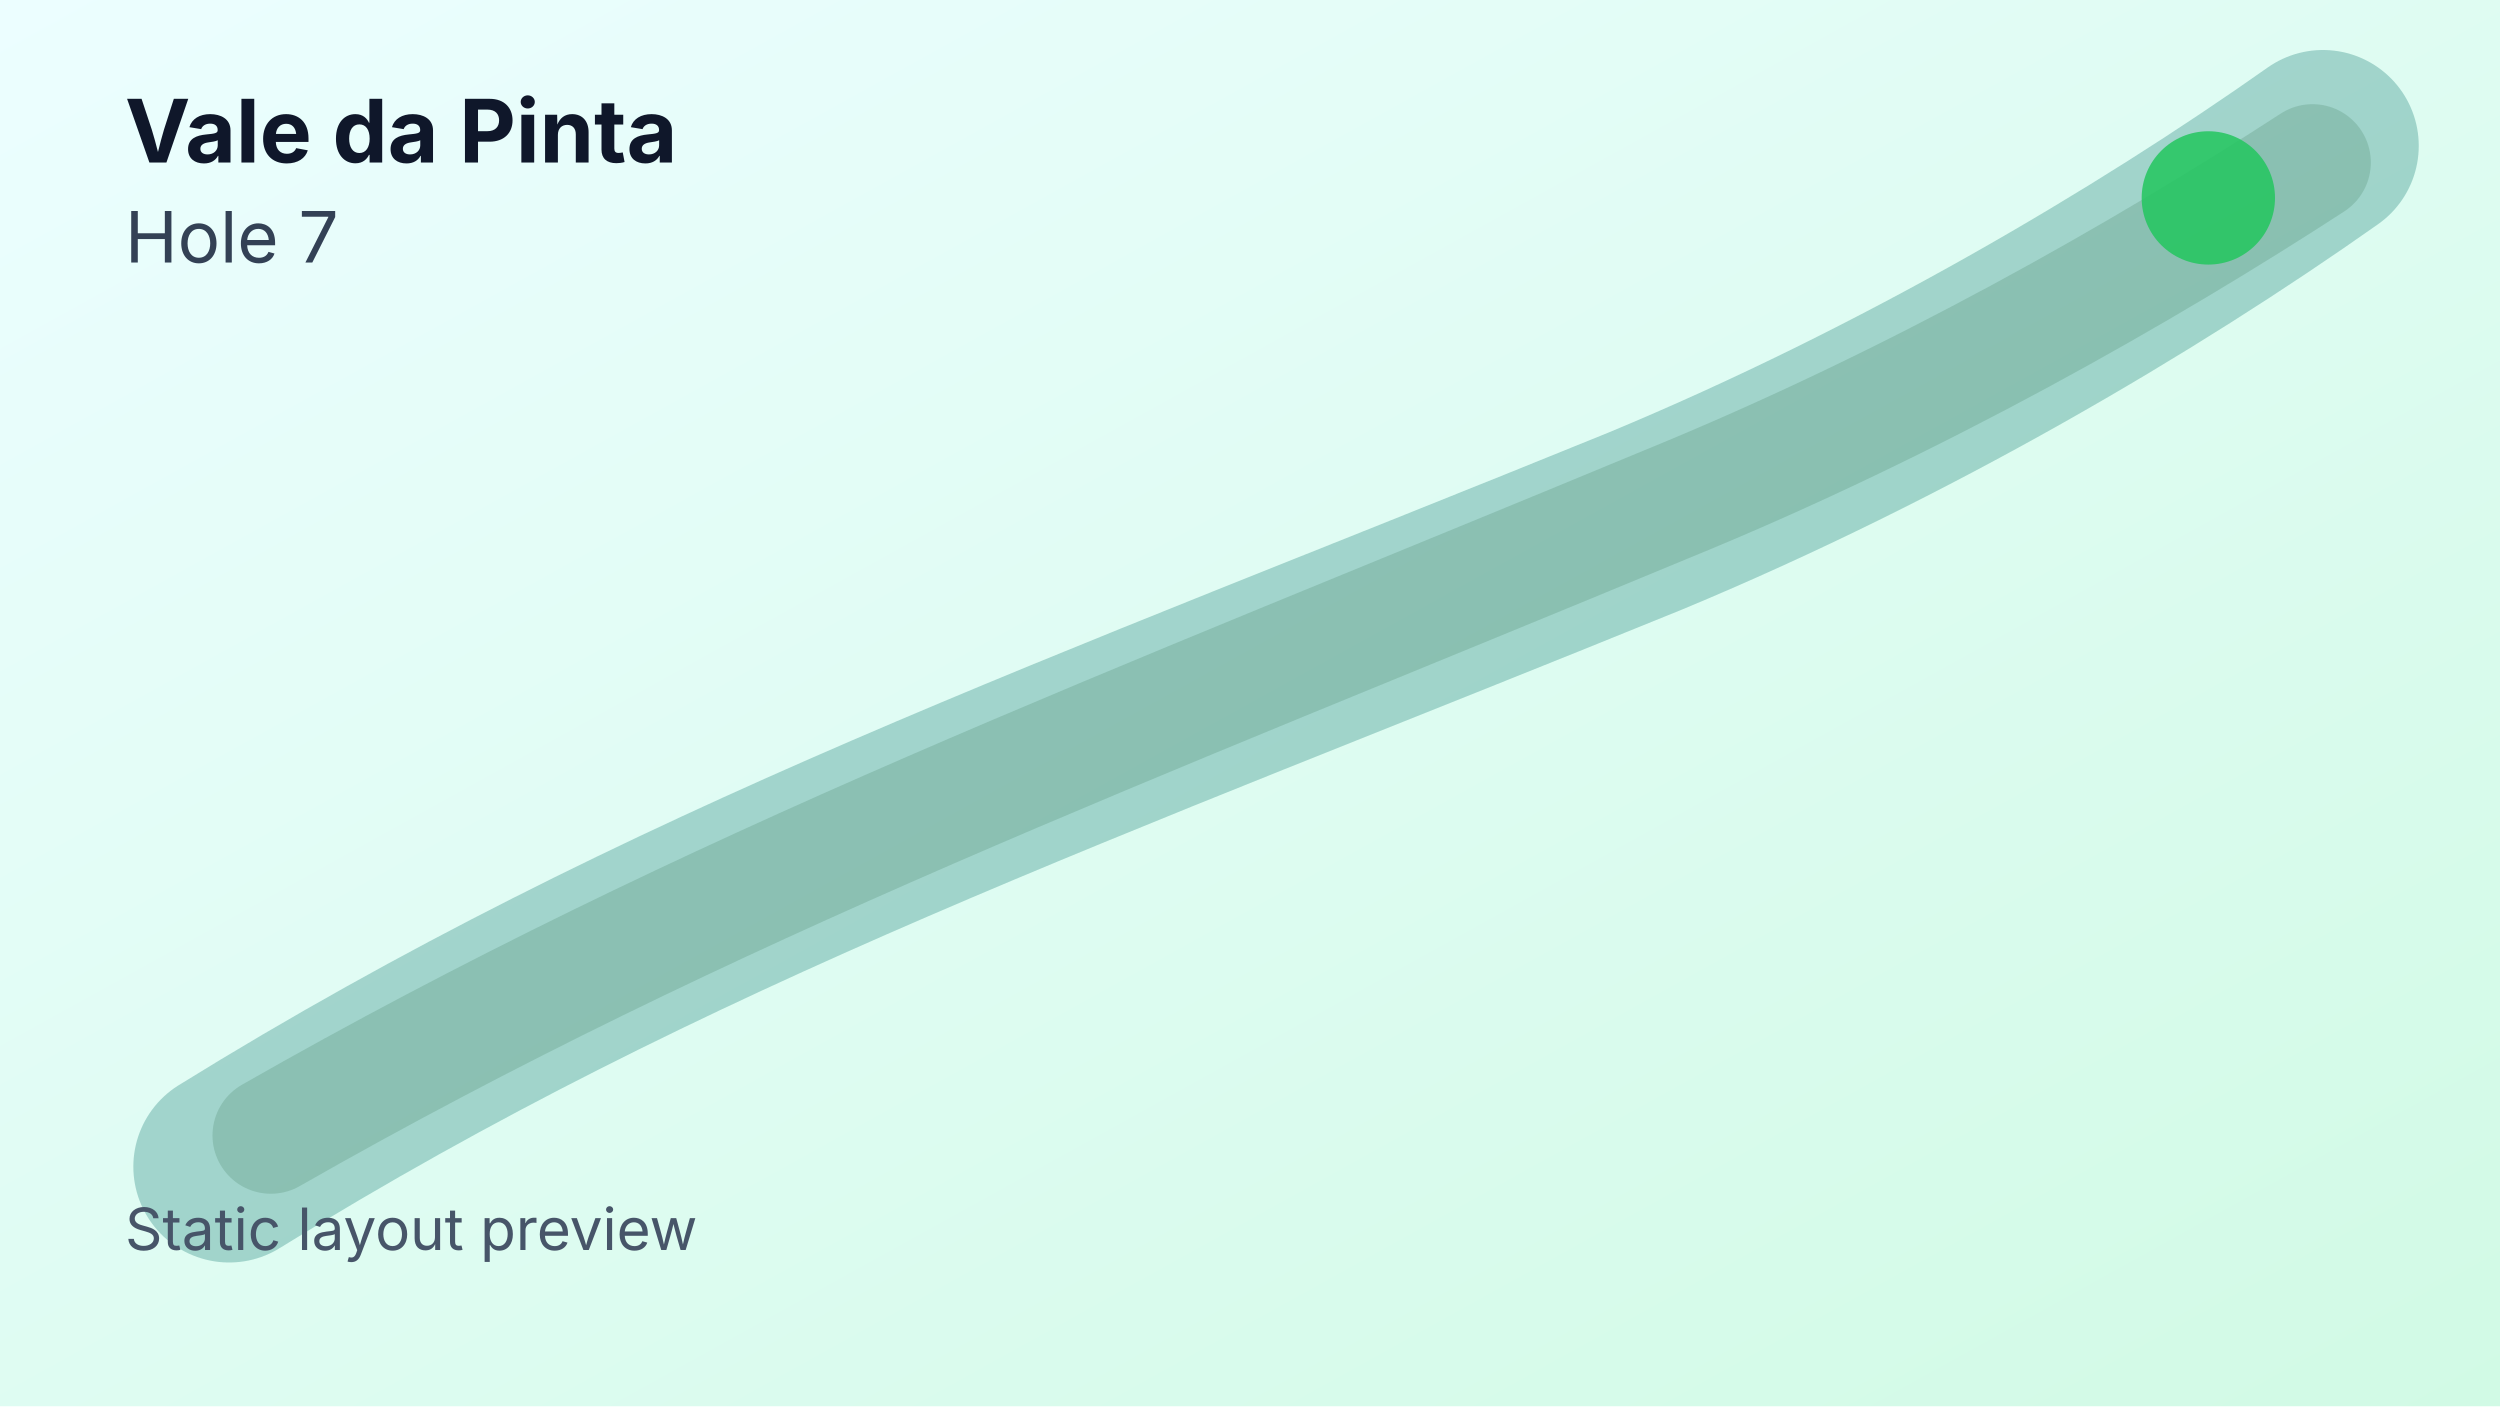
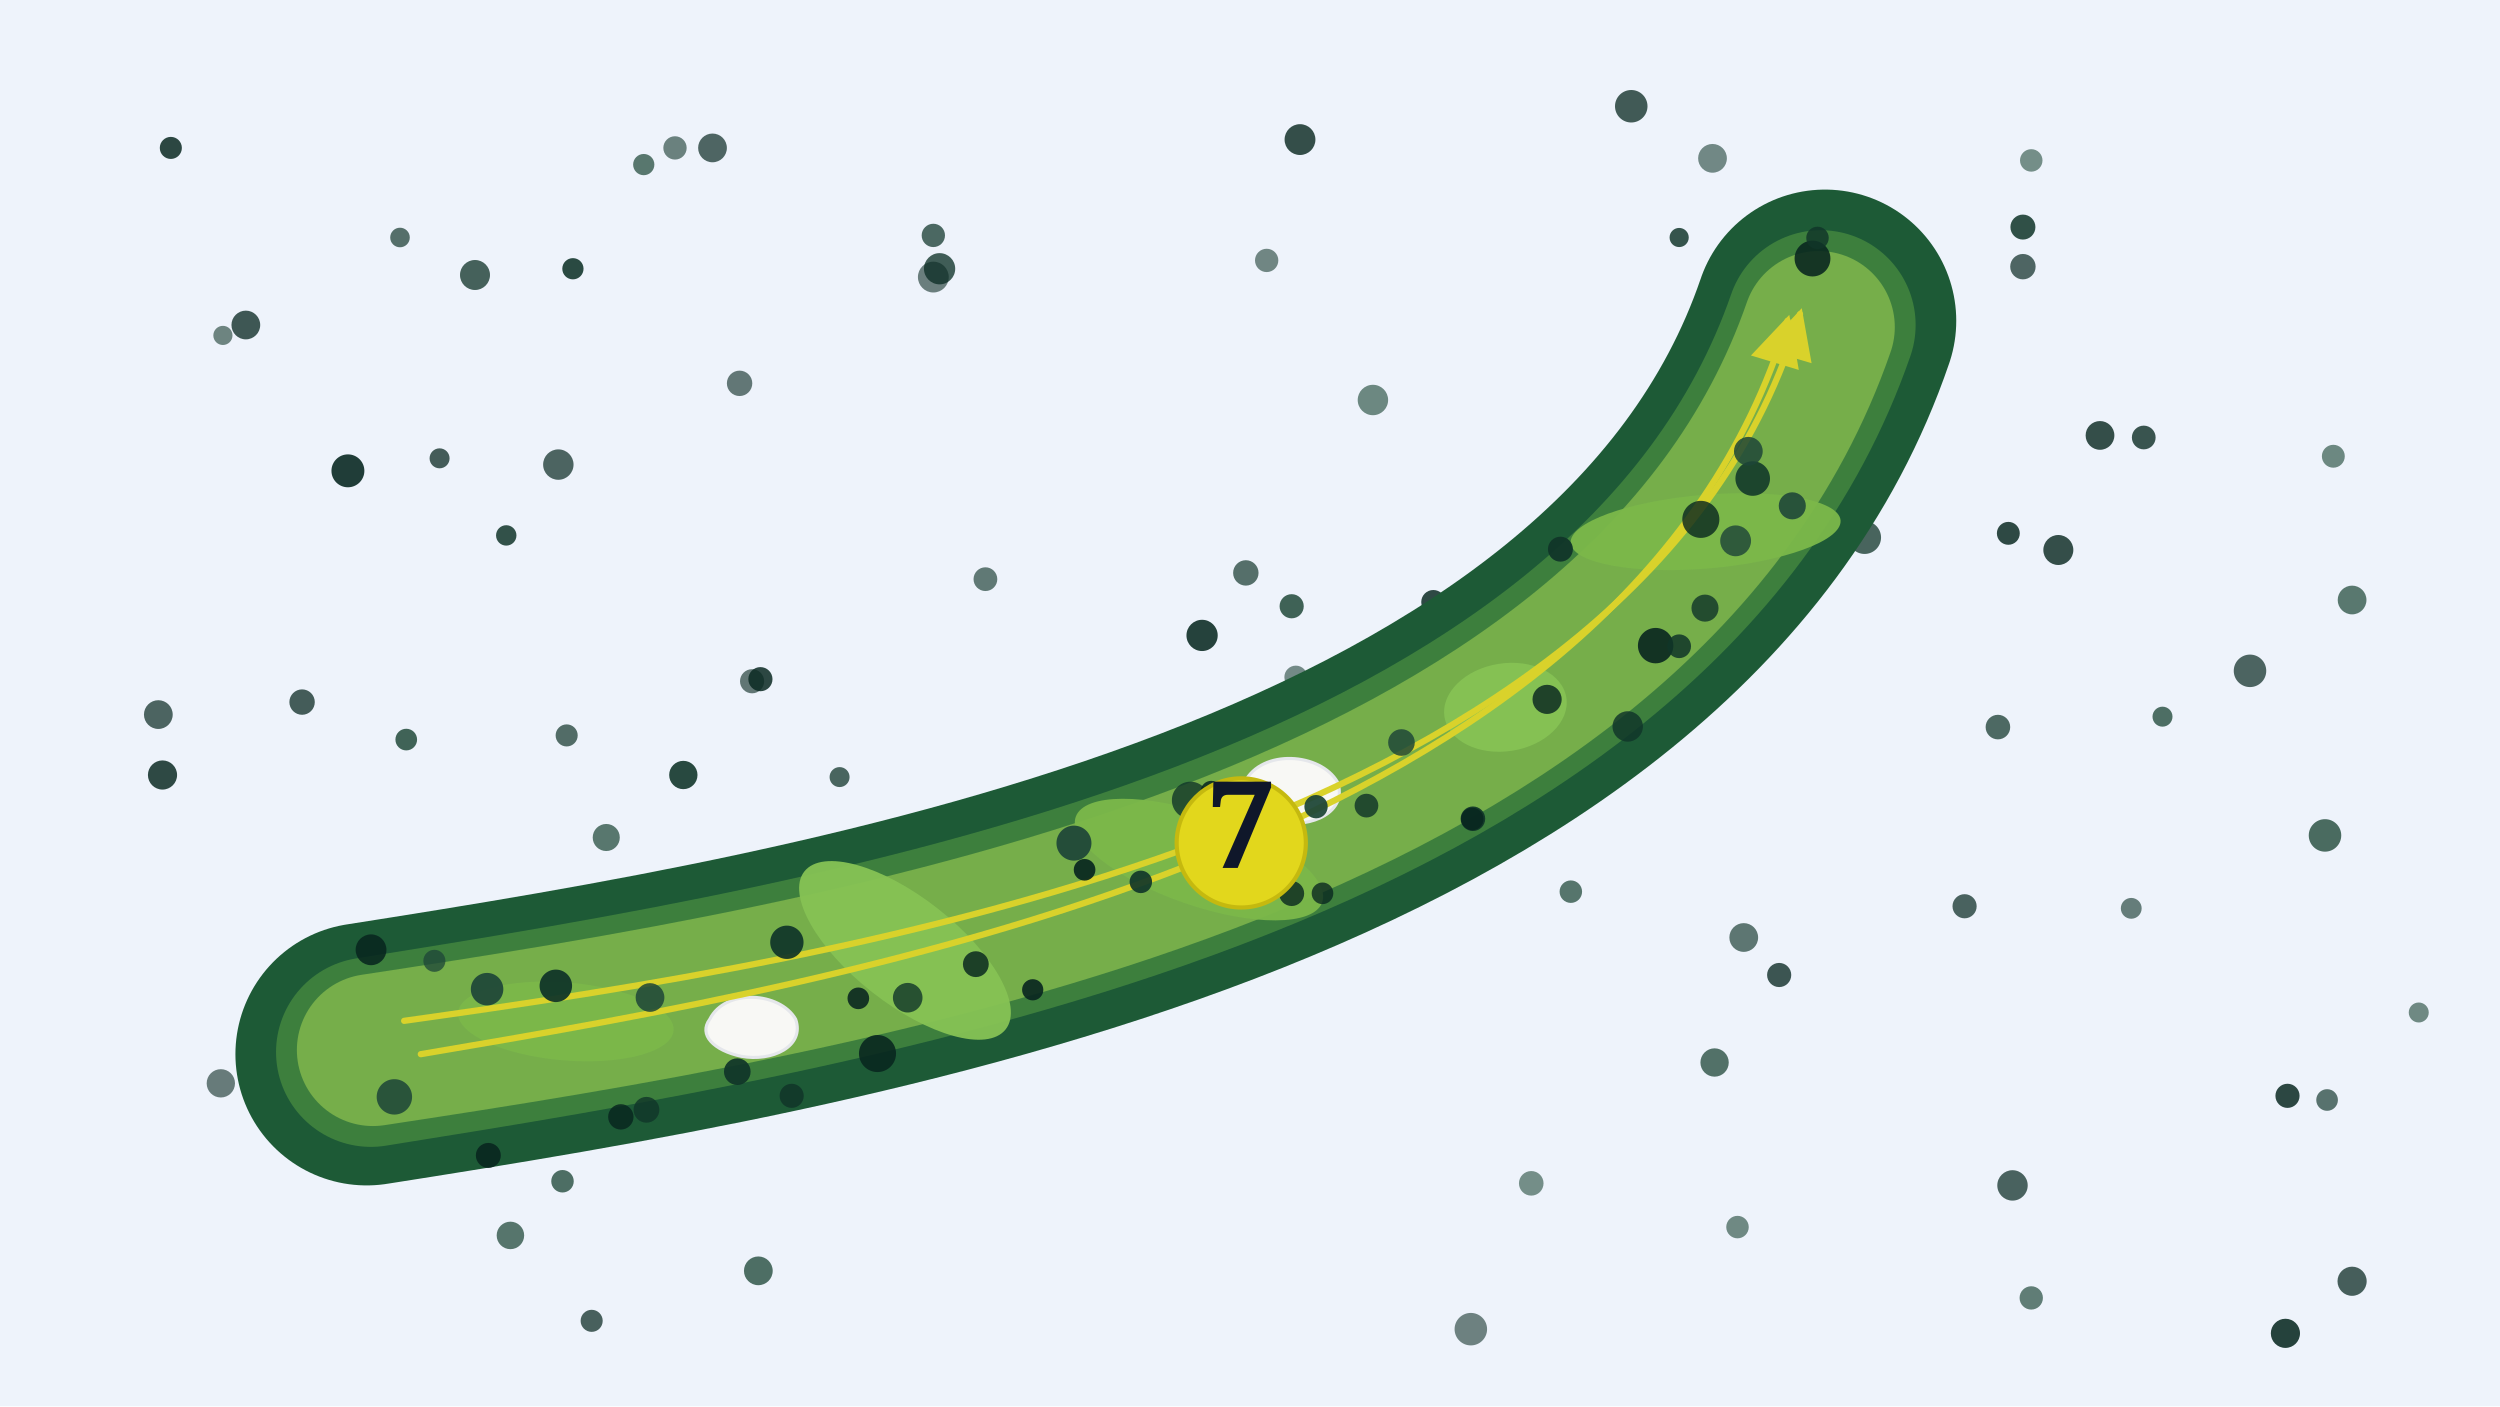
<svg xmlns="http://www.w3.org/2000/svg" viewBox="0 0 1200 675" role="img" aria-label="Vale da Pinta Hole 7">
  <defs>
-     <linearGradient id="bg" x1="0" y1="0" x2="1" y2="1">
-       <stop offset="0%" stop-color="#ecfeff" />
-       <stop offset="100%" stop-color="#d1fae5" />
-     </linearGradient>
+     <marker id="arrow" markerWidth="8" markerHeight="8" refX="7" refY="4" orient="auto">
+       <path d="M0,0 L8,4 L0,8 z" fill="#d9d22b" />
+     </marker>
  </defs>
-   <rect width="1200" height="675" fill="url(#bg)" />
-   <path d="M110 560 C320 430, 520 360, 790 250 C915 198, 1030 130, 1115 70" fill="none" stroke="#0f766e" stroke-opacity="0.30" stroke-width="92" stroke-linecap="round" />
-   <path d="M130 545 C340 425, 540 350, 800 242 C920 193, 1030 130, 1110 78" fill="none" stroke="#14532d" stroke-opacity="0.16" stroke-width="56" stroke-linecap="round" />
-   <circle cx="1060" cy="95" r="32" fill="#22c55e" fill-opacity="0.85" />
-   <text x="60" y="78" fill="#0f172a" font-family="Inter, Arial, sans-serif" font-size="42" font-weight="700">Vale da Pinta</text>
-   <text x="60" y="126" fill="#334155" font-family="Inter, Arial, sans-serif" font-size="34">Hole 7</text>
-   <text x="60" y="600" fill="#475569" font-family="Inter, Arial, sans-serif" font-size="28">Static layout preview</text>
+   <rect width="1200" height="675" fill="#eef3fb" />
+   <circle cx="291.0" cy="402.0" r="6.5" fill="#21493a" fill-opacity="0.73" />
+   <circle cx="822.0" cy="175.0" r="6.3" fill="#0b2a23" fill-opacity="0.88" />
+   <circle cx="620.0" cy="291.0" r="5.8" fill="#21493a" fill-opacity="0.85" />
+   <circle cx="268.0" cy="223.0" r="7.3" fill="#0b2a23" fill-opacity="0.71" />
+   <circle cx="473.0" cy="278.0" r="5.7" fill="#103429" fill-opacity="0.64" />
+   <circle cx="397.0" cy="517.0" r="7.2" fill="#0b2a23" fill-opacity="0.68" />
+   <circle cx="1161.0" cy="486.0" r="4.8" fill="#21493a" fill-opacity="0.62" />
+   <circle cx="659.0" cy="192.0" r="7.3" fill="#21493a" fill-opacity="0.63" />
+   <circle cx="834.0" cy="589.0" r="5.4" fill="#21493a" fill-opacity="0.62" />
+   <circle cx="394.0" cy="464.0" r="6.5" fill="#103429" fill-opacity="0.83" />
+   <circle cx="688.0" cy="289.0" r="5.8" fill="#0b2a23" fill-opacity="0.84" />
+   <circle cx="107.0" cy="161.0" r="4.6" fill="#103429" fill-opacity="0.58" />
+   <circle cx="1120.0" cy="219.0" r="5.5" fill="#21493a" fill-opacity="0.63" />
+   <circle cx="82.0" cy="71.0" r="5.3" fill="#0b2a23" fill-opacity="0.85" />
+   <circle cx="966.0" cy="569.0" r="7.3" fill="#0b2a23" fill-opacity="0.72" />
+   <circle cx="192.0" cy="114.0" r="4.7" fill="#103429" fill-opacity="0.69" />
+   <circle cx="78.0" cy="372.0" r="7.0" fill="#0b2a23" fill-opacity="0.84" />
+   <circle cx="1038.0" cy="344.0" r="4.8" fill="#21493a" fill-opacity="0.78" />
+   <circle cx="1116.0" cy="401.0" r="7.8" fill="#21493a" fill-opacity="0.80" />
+   <circle cx="688.0" cy="413.0" r="6.2" fill="#103429" fill-opacity="0.87" />
+   <circle cx="195.0" cy="355.0" r="5.2" fill="#21493a" fill-opacity="0.84" />
+   <circle cx="158.0" cy="473.0" r="6.8" fill="#0b2a23" fill-opacity="0.76" />
+   <circle cx="959.0" cy="349.0" r="5.9" fill="#103429" fill-opacity="0.72" />
+   <circle cx="943.0" cy="435.0" r="5.8" fill="#0b2a23" fill-opacity="0.72" />
+   <circle cx="451.0" cy="129.0" r="7.5" fill="#103429" fill-opacity="0.78" />
+   <circle cx="361.0" cy="327.0" r="5.8" fill="#0b2a23" fill-opacity="0.62" />
+   <circle cx="577.0" cy="305.0" r="7.5" fill="#0b2a23" fill-opacity="0.88" />
+   <circle cx="1097.0" cy="640.0" r="7.0" fill="#0b2a23" fill-opacity="0.88" />
+   <circle cx="270.0" cy="567.0" r="5.4" fill="#21493a" fill-opacity="0.78" />
+   <circle cx="624.0" cy="67.0" r="7.4" fill="#0b2a23" fill-opacity="0.82" />
+   <circle cx="783.0" cy="51.0" r="7.8" fill="#0b2a23" fill-opacity="0.76" />
+   <circle cx="695.0" cy="322.0" r="4.9" fill="#103429" fill-opacity="0.72" />
+   <circle cx="245.0" cy="593.0" r="6.6" fill="#21493a" fill-opacity="0.74" />
+   <circle cx="630.0" cy="376.0" r="6.8" fill="#21493a" fill-opacity="0.55" />
+   <circle cx="1008.0" cy="209.0" r="6.9" fill="#0b2a23" fill-opacity="0.82" />
+   <circle cx="149.0" cy="524.0" r="5.5" fill="#21493a" fill-opacity="0.68" />
+   <circle cx="735.0" cy="568.0" r="5.9" fill="#21493a" fill-opacity="0.59" />
+   <circle cx="964.0" cy="256.0" r="5.5" fill="#0b2a23" fill-opacity="0.84" />
+   <circle cx="971.0" cy="109.0" r="6.0" fill="#103429" fill-opacity="0.85" />
+   <circle cx="1129.0" cy="615.0" r="7.0" fill="#0b2a23" fill-opacity="0.74" />
+   <circle cx="328.0" cy="372.0" r="6.8" fill="#103429" fill-opacity="0.89" />
+   <circle cx="272.0" cy="353.0" r="5.3" fill="#103429" fill-opacity="0.70" />
+   <circle cx="783.0" cy="319.0" r="7.1" fill="#0b2a23" fill-opacity="0.60" />
+   <circle cx="309.0" cy="79.0" r="5.1" fill="#21493a" fill-opacity="0.73" />
+   <circle cx="608.0" cy="125.0" r="5.6" fill="#103429" fill-opacity="0.57" />
+   <circle cx="971.0" cy="128.0" r="6.1" fill="#0b2a23" fill-opacity="0.70" />
+   <circle cx="822.0" cy="76.0" r="6.9" fill="#103429" fill-opacity="0.56" />
+   <circle cx="854.0" cy="468.0" r="5.8" fill="#0b2a23" fill-opacity="0.78" />
+   <circle cx="448.0" cy="133.0" r="7.4" fill="#0b2a23" fill-opacity="0.58" />
+   <circle cx="729.0" cy="344.0" r="6.9" fill="#103429" fill-opacity="0.77" />
+   <circle cx="913.0" cy="172.0" r="7.6" fill="#103429" fill-opacity="0.65" />
+   <circle cx="355.0" cy="184.0" r="6.1" fill="#0b2a23" fill-opacity="0.61" />
+   <circle cx="324.0" cy="71.0" r="5.6" fill="#103429" fill-opacity="0.59" />
+   <circle cx="806.0" cy="114.0" r="4.6" fill="#103429" fill-opacity="0.83" />
+   <circle cx="975.0" cy="77.0" r="5.4" fill="#21493a" fill-opacity="0.59" />
+   <circle cx="823.0" cy="510.0" r="6.8" fill="#21493a" fill-opacity="0.76" />
+   <circle cx="837.0" cy="450.0" r="6.9" fill="#103429" fill-opacity="0.65" />
+   <circle cx="284.0" cy="634.0" r="5.3" fill="#0b2a23" fill-opacity="0.73" />
+   <circle cx="243.0" cy="257.0" r="4.9" fill="#103429" fill-opacity="0.84" />
+   <circle cx="1029.0" cy="210.0" r="5.7" fill="#0b2a23" fill-opacity="0.79" />
+   <circle cx="167.0" cy="226.0" r="7.9" fill="#0b2a23" fill-opacity="0.90" />
+   <circle cx="275.0" cy="129.0" r="5.1" fill="#103429" fill-opacity="0.88" />
+   <circle cx="1023.0" cy="436.0" r="5.0" fill="#103429" fill-opacity="0.61" />
+   <circle cx="448.0" cy="113.0" r="5.6" fill="#103429" fill-opacity="0.73" />
+   <circle cx="531.0" cy="373.0" r="5.9" fill="#0b2a23" fill-opacity="0.88" />
+   <circle cx="754.0" cy="428.0" r="5.4" fill="#21493a" fill-opacity="0.74" />
+   <circle cx="706.0" cy="638.0" r="7.8" fill="#0b2a23" fill-opacity="0.57" />
+   <circle cx="344.0" cy="473.0" r="4.5" fill="#103429" fill-opacity="0.83" />
+   <circle cx="1098.0" cy="526.0" r="5.8" fill="#0b2a23" fill-opacity="0.85" />
+   <circle cx="118.0" cy="156.0" r="6.9" fill="#0b2a23" fill-opacity="0.77" />
+   <circle cx="598.0" cy="275.0" r="6.1" fill="#103429" fill-opacity="0.69" />
+   <circle cx="858.0" cy="213.0" r="5.1" fill="#103429" fill-opacity="0.70" />
+   <circle cx="1080.0" cy="322.0" r="7.8" fill="#0b2a23" fill-opacity="0.71" />
+   <circle cx="1117.0" cy="528.0" r="5.2" fill="#103429" fill-opacity="0.67" />
+   <circle cx="211.0" cy="220.0" r="4.8" fill="#0b2a23" fill-opacity="0.75" />
+   <circle cx="988.0" cy="264.0" r="7.2" fill="#0b2a23" fill-opacity="0.82" />
+   <circle cx="76.0" cy="343.0" r="6.9" fill="#0b2a23" fill-opacity="0.71" />
+   <circle cx="586.0" cy="454.0" r="5.8" fill="#0b2a23" fill-opacity="0.71" />
+   <circle cx="403.0" cy="373.0" r="4.8" fill="#103429" fill-opacity="0.74" />
+   <circle cx="627.0" cy="338.0" r="6.3" fill="#103429" fill-opacity="0.79" />
+   <circle cx="106.0" cy="520.0" r="6.8" fill="#0b2a23" fill-opacity="0.59" />
+   <circle cx="1129.0" cy="288.0" r="6.9" fill="#21493a" fill-opacity="0.72" />
+   <circle cx="145.0" cy="337.0" r="6.1" fill="#0b2a23" fill-opacity="0.75" />
+   <circle cx="342.0" cy="71.0" r="6.9" fill="#0b2a23" fill-opacity="0.70" />
+   <circle cx="622.0" cy="325.0" r="5.5" fill="#103429" fill-opacity="0.55" />
+   <circle cx="895.0" cy="258.0" r="7.9" fill="#103429" fill-opacity="0.75" />
+   <circle cx="228.0" cy="132.0" r="7.2" fill="#103429" fill-opacity="0.76" />
+   <circle cx="975.0" cy="623.0" r="5.6" fill="#21493a" fill-opacity="0.69" />
+   <circle cx="365.0" cy="326.0" r="5.8" fill="#0b2a23" fill-opacity="0.85" />
+   <circle cx="364.0" cy="610.0" r="6.9" fill="#21493a" fill-opacity="0.78" />
+   <path d="M 176 506 C 405 470, 790 406, 876 154" fill="none" stroke="#1d5a36" stroke-width="126" stroke-linecap="round" />
+   <path d="M 178 505 C 409 468, 787 407, 874 156" fill="none" stroke="#3d7f3d" stroke-width="91" stroke-linecap="round" fill-opacity="0.96" />
+   <path d="M 179 504 C 409 469, 786 408, 873 157" fill="none" stroke="#76ae4a" stroke-width="73" stroke-linecap="round" fill-opacity="0.92" />
+   <ellipse cx="271.6" cy="490.3" rx="51.9" ry="18.7" fill="#7bb84a" transform="rotate(4.8 271.6 490.3)" fill-opacity="0.95" />
+   <ellipse cx="434.4" cy="456.2" rx="61.4" ry="25.5" fill="#86c254" transform="rotate(38.1 434.4 456.2)" fill-opacity="0.95" />
+   <ellipse cx="575.5" cy="412.6" rx="62.6" ry="22.0" fill="#7bb84a" transform="rotate(19.1 575.5 412.6)" fill-opacity="0.95" />
+   <ellipse cx="722.6" cy="339.5" rx="29.6" ry="21.1" fill="#86c254" transform="rotate(-9.0 722.6 339.5)" fill-opacity="0.95" />
+   <ellipse cx="818.7" cy="255.2" rx="65.0" ry="17.7" fill="#7bb84a" transform="rotate(-4.8 818.7 255.2)" fill-opacity="0.95" />
+   <path d="M 340.7 489.2 C 348.2 474.3, 374.4 476.1, 381.9 489.2 C 386.5 502.3, 370.6 509.8, 355.7 507.0 C 342.6 504.2, 335.1 496.7, 340.7 489.2 Z" fill="#f8f8f5" stroke="#e5e7eb" stroke-width="1.5" />
+   <path d="M 597.5 375.4 C 605.6 359.3, 633.9 361.3, 642.0 375.4 C 647.0 389.6, 629.8 397.7, 613.7 394.6 C 599.5 391.6, 591.5 383.5, 597.5 375.4 Z" fill="#f8f8f5" stroke="#e5e7eb" stroke-width="1.5" />
+   <path d="M 194.0 490.0 C 405.0 460.4, 790.0 401.2, 864.0 150.8" fill="none" stroke="#d9d22b" stroke-width="3" marker-end="url(#arrow)" stroke-linecap="round" />
+   <path d="M 202.0 506.0 C 415.0 470.0, 782.0 406.0, 858.0 154.0" fill="none" stroke="#d9d22b" stroke-width="3" marker-end="url(#arrow)" stroke-linecap="round" />
+   <circle cx="189.3" cy="526.5" r="8.5" fill="#1e4638" fill-opacity="0.86" />
+   <circle cx="178.1" cy="455.9" r="7.4" fill="#08261f" fill-opacity="0.86" />
+   <circle cx="208.5" cy="461.2" r="5.3" fill="#1e4638" fill-opacity="0.76" />
+   <circle cx="233.8" cy="474.8" r="7.8" fill="#1e4638" fill-opacity="0.92" />
+   <circle cx="234.4" cy="554.6" r="6.0" fill="#08261f" fill-opacity="0.89" />
+   <circle cx="266.8" cy="473.2" r="7.8" fill="#103529" fill-opacity="0.94" />
+   <circle cx="298.0" cy="536.1" r="6.1" fill="#08261f" fill-opacity="0.84" />
+   <circle cx="312.0" cy="478.8" r="6.9" fill="#1e4638" fill-opacity="0.85" />
+   <circle cx="310.3" cy="532.7" r="6.2" fill="#103529" fill-opacity="0.81" />
+   <circle cx="353.9" cy="514.4" r="6.4" fill="#103529" fill-opacity="0.92" />
+   <circle cx="380.0" cy="526.0" r="5.8" fill="#103529" fill-opacity="0.84" />
+   <circle cx="377.7" cy="452.3" r="8.0" fill="#103529" fill-opacity="0.92" />
+   <circle cx="421.2" cy="505.7" r="8.9" fill="#08261f" fill-opacity="0.88" />
+   <circle cx="412.0" cy="479.2" r="5.2" fill="#08261f" fill-opacity="0.88" />
+   <circle cx="435.7" cy="478.9" r="7.1" fill="#103529" fill-opacity="0.80" />
+   <circle cx="468.4" cy="462.8" r="6.2" fill="#08261f" fill-opacity="0.83" />
+   <circle cx="495.7" cy="475.1" r="5.1" fill="#08261f" fill-opacity="0.91" />
+   <circle cx="515.5" cy="404.7" r="8.4" fill="#1e4638" fill-opacity="0.93" />
+   <circle cx="520.6" cy="417.5" r="5.2" fill="#08261f" fill-opacity="0.92" />
+   <circle cx="547.6" cy="423.3" r="5.4" fill="#103529" fill-opacity="0.91" />
+   <circle cx="571.4" cy="384.1" r="8.9" fill="#103529" fill-opacity="0.79" />
+   <circle cx="581.4" cy="379.9" r="5.1" fill="#08261f" fill-opacity="0.87" />
+   <circle cx="620.0" cy="428.9" r="6.0" fill="#08261f" fill-opacity="0.80" />
+   <circle cx="634.8" cy="428.8" r="5.2" fill="#08261f" fill-opacity="0.78" />
+   <circle cx="631.7" cy="387.2" r="5.6" fill="#1e4638" fill-opacity="0.94" />
+   <circle cx="655.9" cy="386.7" r="5.7" fill="#103529" fill-opacity="0.82" />
+   <circle cx="672.7" cy="356.4" r="6.4" fill="#1e4638" fill-opacity="0.83" />
+   <circle cx="707.0" cy="393.0" r="5.9" fill="#103529" fill-opacity="0.92" />
+   <circle cx="706.7" cy="393.1" r="5.4" fill="#08261f" fill-opacity="0.86" />
+   <circle cx="742.6" cy="335.7" r="7.0" fill="#08261f" fill-opacity="0.81" />
+   <circle cx="749.0" cy="263.6" r="6.0" fill="#103529" fill-opacity="0.94" />
+   <circle cx="781.3" cy="348.7" r="7.3" fill="#103529" fill-opacity="0.83" />
+   <circle cx="794.7" cy="309.9" r="8.5" fill="#08261f" fill-opacity="0.90" />
+   <circle cx="806.0" cy="310.2" r="5.7" fill="#103529" fill-opacity="0.85" />
+   <circle cx="816.4" cy="249.3" r="8.9" fill="#08261f" fill-opacity="0.80" />
+   <circle cx="818.4" cy="291.9" r="6.5" fill="#103529" fill-opacity="0.81" />
+   <circle cx="841.3" cy="229.7" r="8.3" fill="#103529" fill-opacity="0.87" />
+   <circle cx="833.1" cy="259.6" r="7.4" fill="#1e4638" fill-opacity="0.81" />
+   <circle cx="839.2" cy="216.6" r="6.9" fill="#1e4638" fill-opacity="0.85" />
+   <circle cx="860.3" cy="242.8" r="6.5" fill="#1e4638" fill-opacity="0.88" />
+   <circle cx="870.0" cy="124.1" r="8.6" fill="#08261f" fill-opacity="0.88" />
+   <circle cx="872.4" cy="114.2" r="5.4" fill="#103529" fill-opacity="0.82" />
+   <circle cx="595.8" cy="404.6" r="31" fill="#e2d71c" stroke="#c5b90f" stroke-width="2" />
+   <text x="595.8" y="416.6" text-anchor="middle" fill="#0f172a" font-family="Georgia, serif" font-size="58" font-weight="700">7</text>
</svg>
